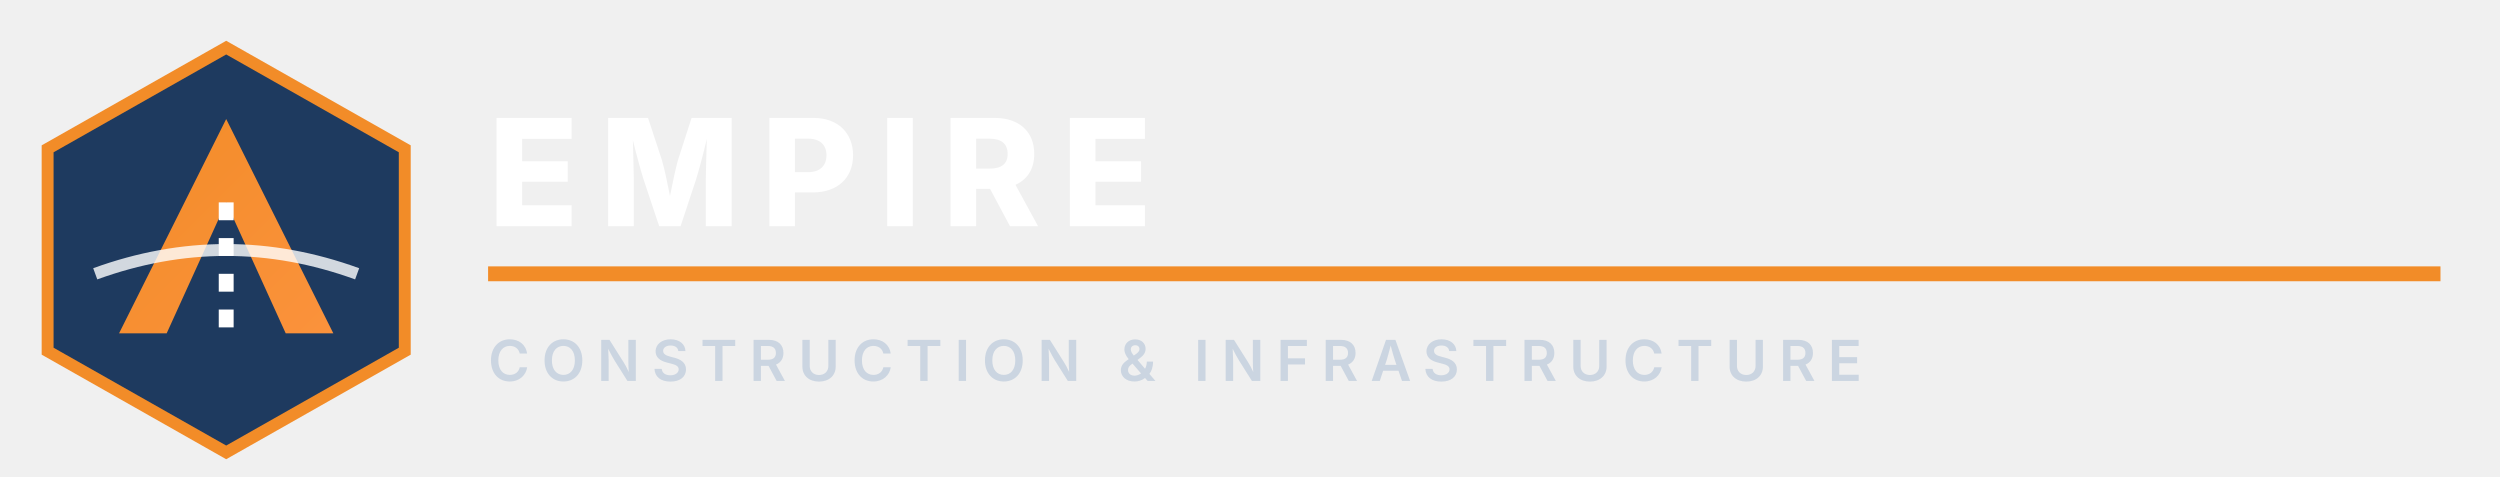
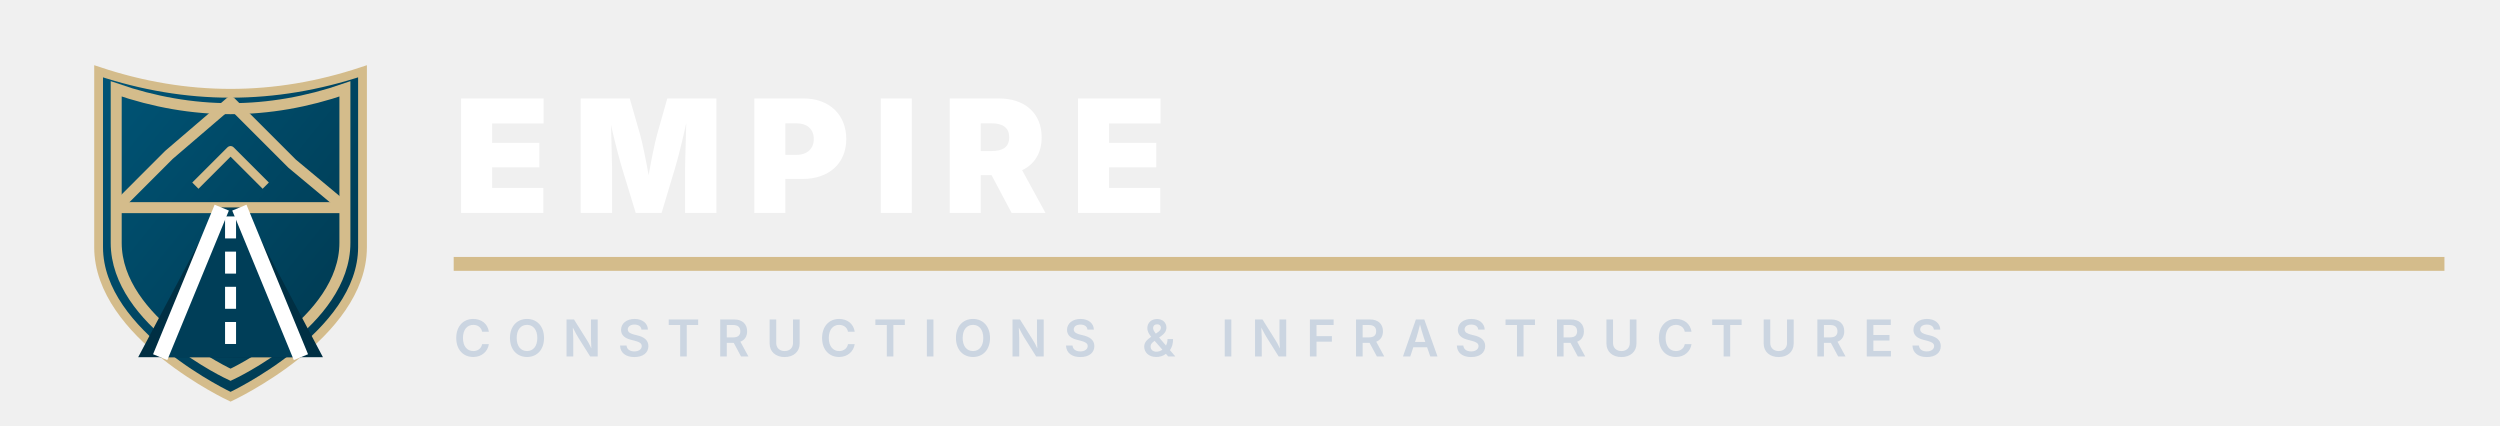
- <svg xmlns="http://www.w3.org/2000/svg" viewBox="0 0 420 80" width="100%" height="100%">
+ <svg xmlns="http://www.w3.org/2000/svg" viewBox="0 0 540 92" width="100%" height="100%">
  <defs>
-     <linearGradient id="lightOrange" x1="0%" y1="0%" x2="100%" y2="100%">
-       <stop offset="0%" stop-color="#F28C28" />
-       <stop offset="100%" stop-color="#FB923C" />
+     <linearGradient id="shieldBlueLight" x1="0%" y1="0%" x2="100%" y2="100%">
+       <stop offset="0%" stop-color="#005577" />
+       <stop offset="100%" stop-color="#00364C" />
    </linearGradient>
  </defs>
-   <g transform="translate(4, 6)">
-     <path d="M34 2 L64 19 L64 53 L34 70 L4 53 L4 19 Z" fill="#1E3A5F" stroke="#F28C28" stroke-width="2" />
-     <path d="M34 14 L52 50 L44 50 L34 28 L24 50 L16 50 Z" fill="url(#lightOrange)" />
-     <line x1="34" y1="28" x2="34" y2="50" stroke="#FFFFFF" stroke-width="2.5" stroke-dasharray="3,3" />
-     <path d="M12 40 Q34 32 56 40" stroke="#FFFFFF" stroke-width="2" fill="none" opacity="0.8" />
+   <g transform="translate(8, 4) scale(0.95)">
+     <path d="M 14 12 Q 44 22 74 12 L 74 52 C 74 72 44 86 44 86 C 44 86 14 72 14 52 Z" fill="url(#shieldBlueLight)" stroke="#D4BC8B" stroke-width="2" />
+     <path d="M 18 16 Q 44 25 70 16 L 70 51 C 70 69 44 81 44 81 C 44 81 18 69 18 51 Z" fill="none" stroke="#D4BC8B" stroke-width="2.5" />
+     <path d="M 18 43 L 30 31 L 44 19 L 58 33 L 70 43" fill="none" stroke="#D4BC8B" stroke-width="2.5" stroke-linejoin="round" />
+     <path d="M 36 38 L 44 30 L 52 38" fill="none" stroke="#D4BC8B" stroke-width="2" stroke-linejoin="round" />
+     <line x1="18" y1="43" x2="70" y2="43" stroke="#D4BC8B" stroke-width="2.5" />
+     <polygon points="41,43 47,43 65,77 23,77" fill="#002F43" />
+     <polygon points="42,43 46,43 60,77 28,77" fill="#003E58" />
+     <path d="M 28 77 L 42 43" stroke="#FFFFFF" stroke-width="3.5" fill="none" />
+     <path d="M 60 77 L 46 43" stroke="#FFFFFF" stroke-width="3.5" fill="none" />
+     <line x1="44" y1="45" x2="44" y2="75" stroke="#FFFFFF" stroke-width="2.5" stroke-dasharray="5,3" />
  </g>
-   <text x="82" y="38" font-family="'Montserrat', 'Inter', -apple-system, sans-serif" font-weight="800" font-size="25" fill="#FFFFFF" letter-spacing="3.5">EMPIRE</text>
-   <line x1="82" y1="46" x2="410" y2="46" stroke="#F28C28" stroke-width="2.5" />
-   <text x="82" y="64" font-family="'Inter', -apple-system, sans-serif" font-weight="600" font-size="9.5" fill="#CBD5E1" letter-spacing="2">CONSTRUCTION &amp; INFRASTRUCTURE</text>
+   <g transform="translate(98, 0)">
+     <text x="0" y="46" font-family="'Montserrat', 'Inter', -apple-system, sans-serif" font-weight="900" font-size="34" fill="#FFFFFF" letter-spacing="5">EMPIRE</text>
+     <line x1="0" y1="57" x2="430" y2="57" stroke="#D4BC8B" stroke-width="3" />
+     <text x="0" y="77" font-family="'Inter', -apple-system, sans-serif" font-weight="600" font-size="11" fill="#CBD5E1" letter-spacing="3.5">CONSTRUCTIONS &amp; INFRASTRUCTURES</text>
+   </g>
</svg>
